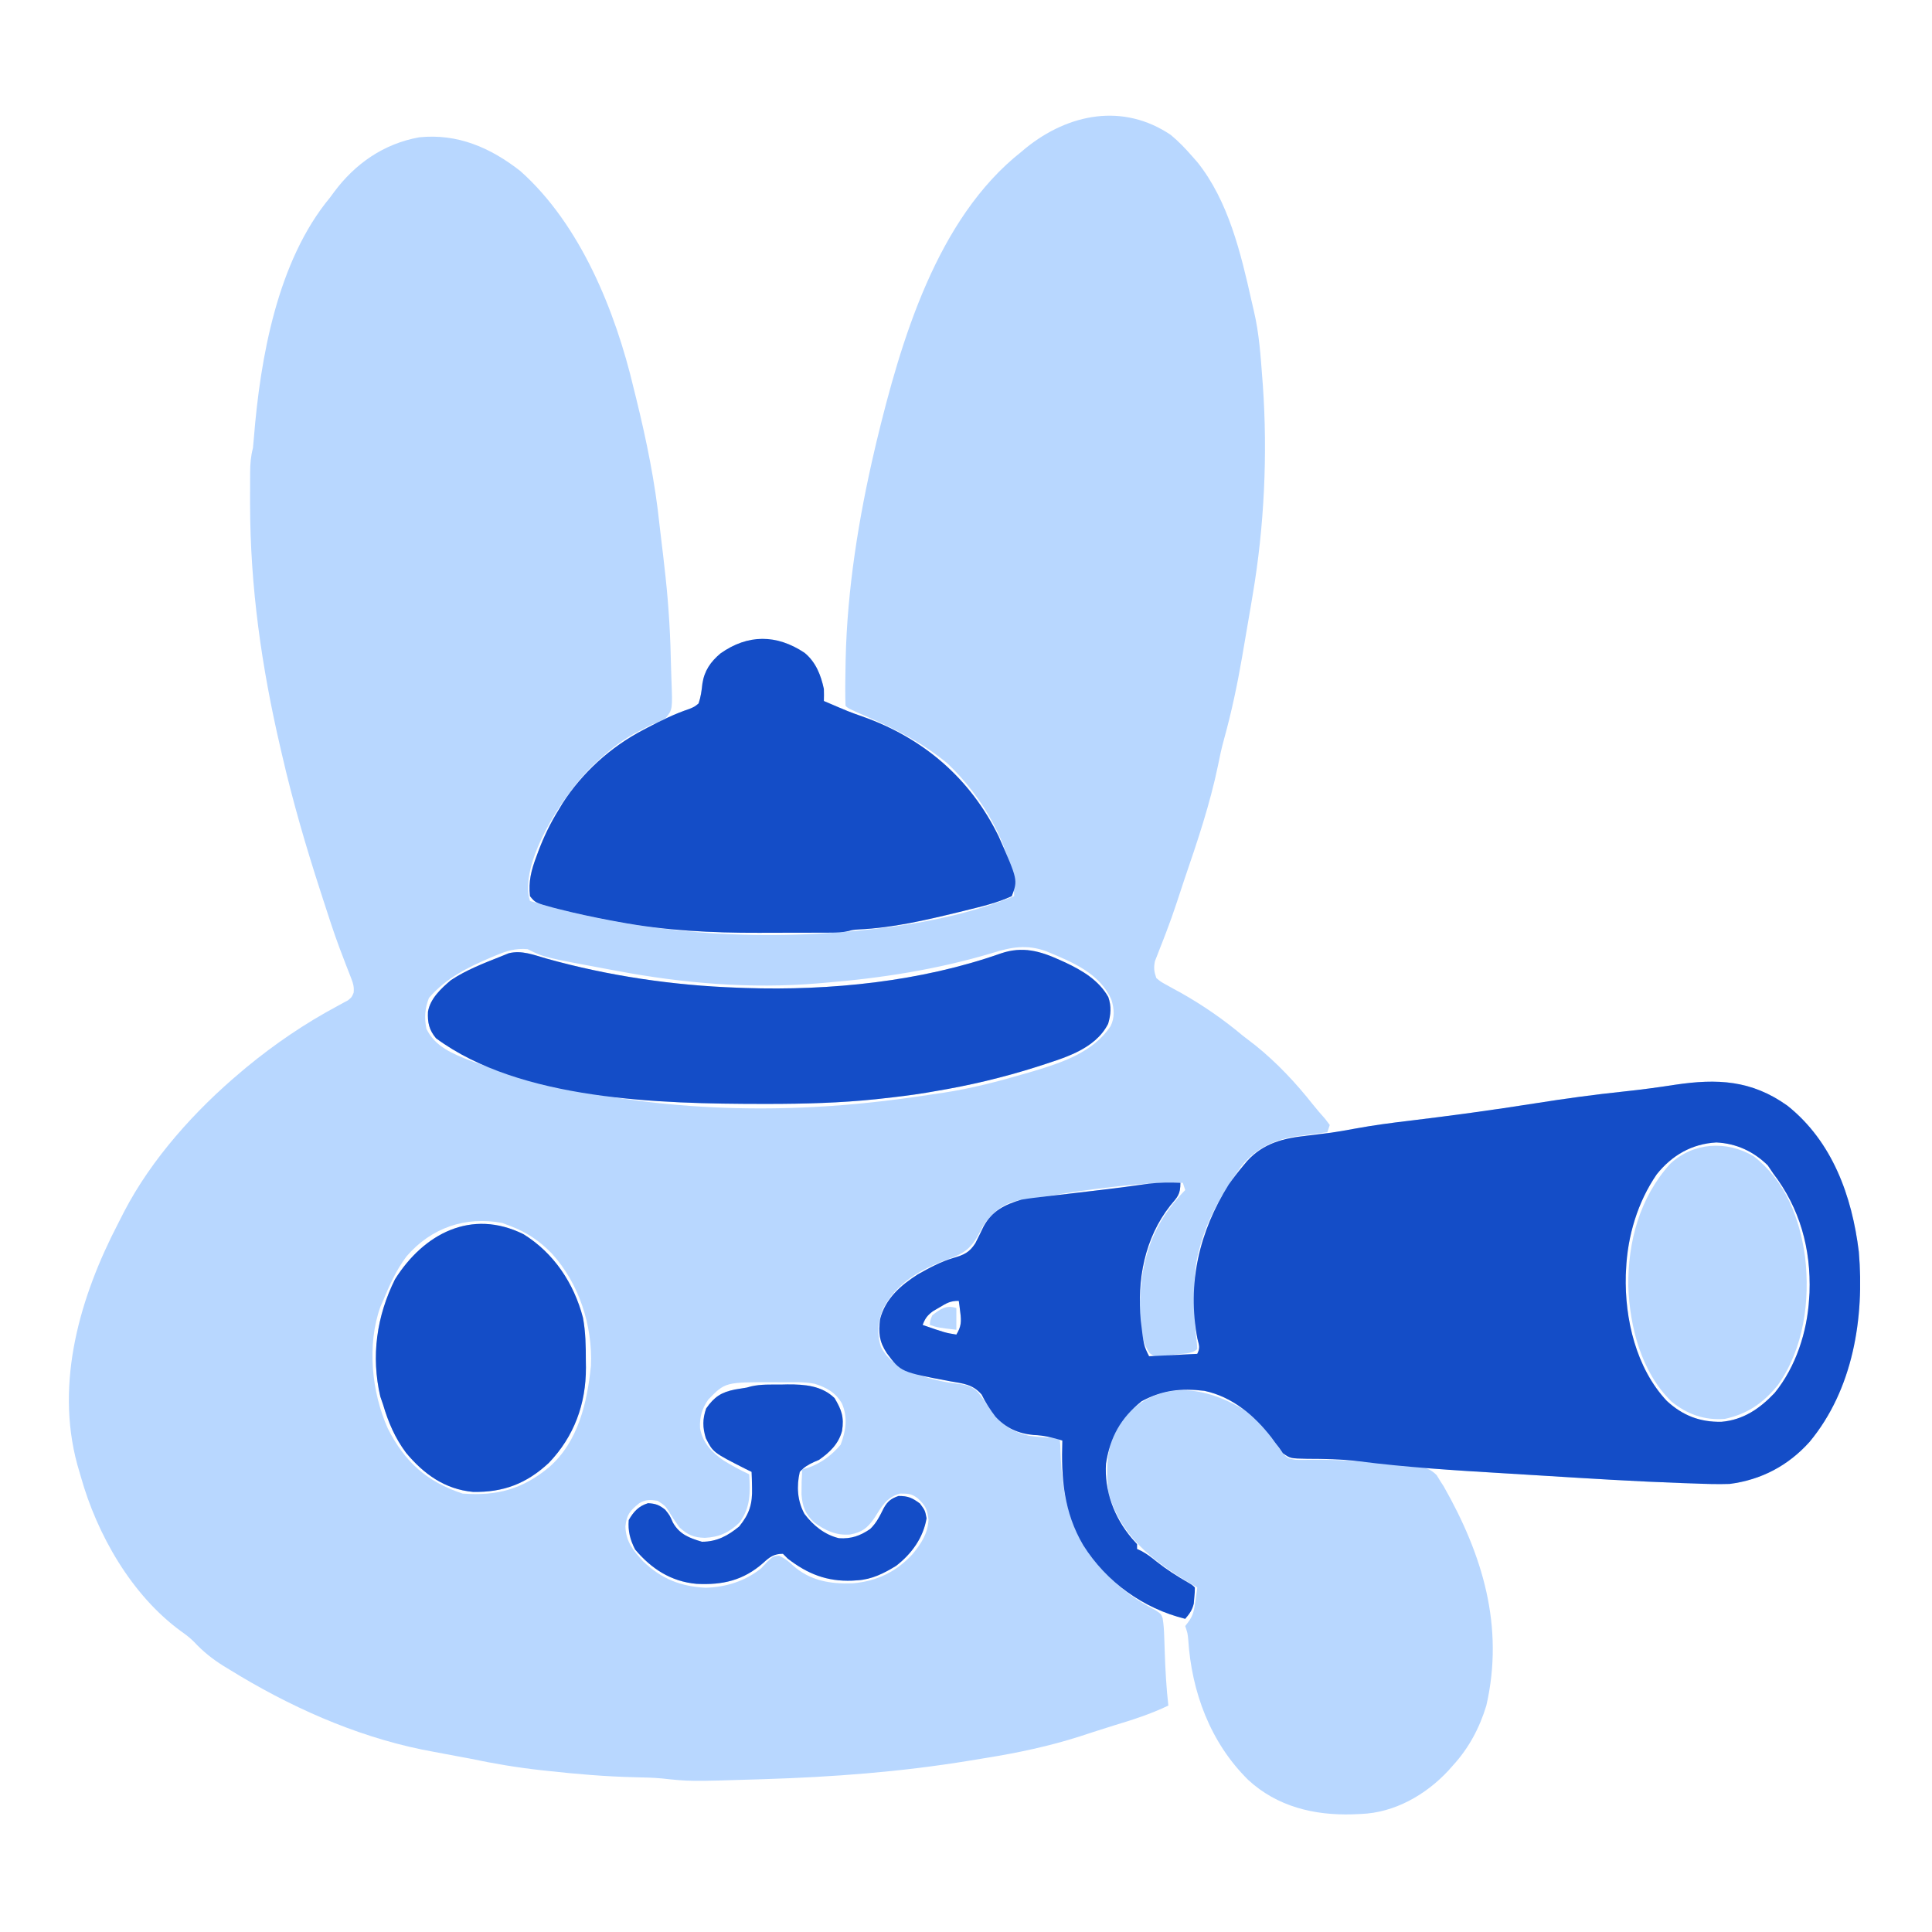
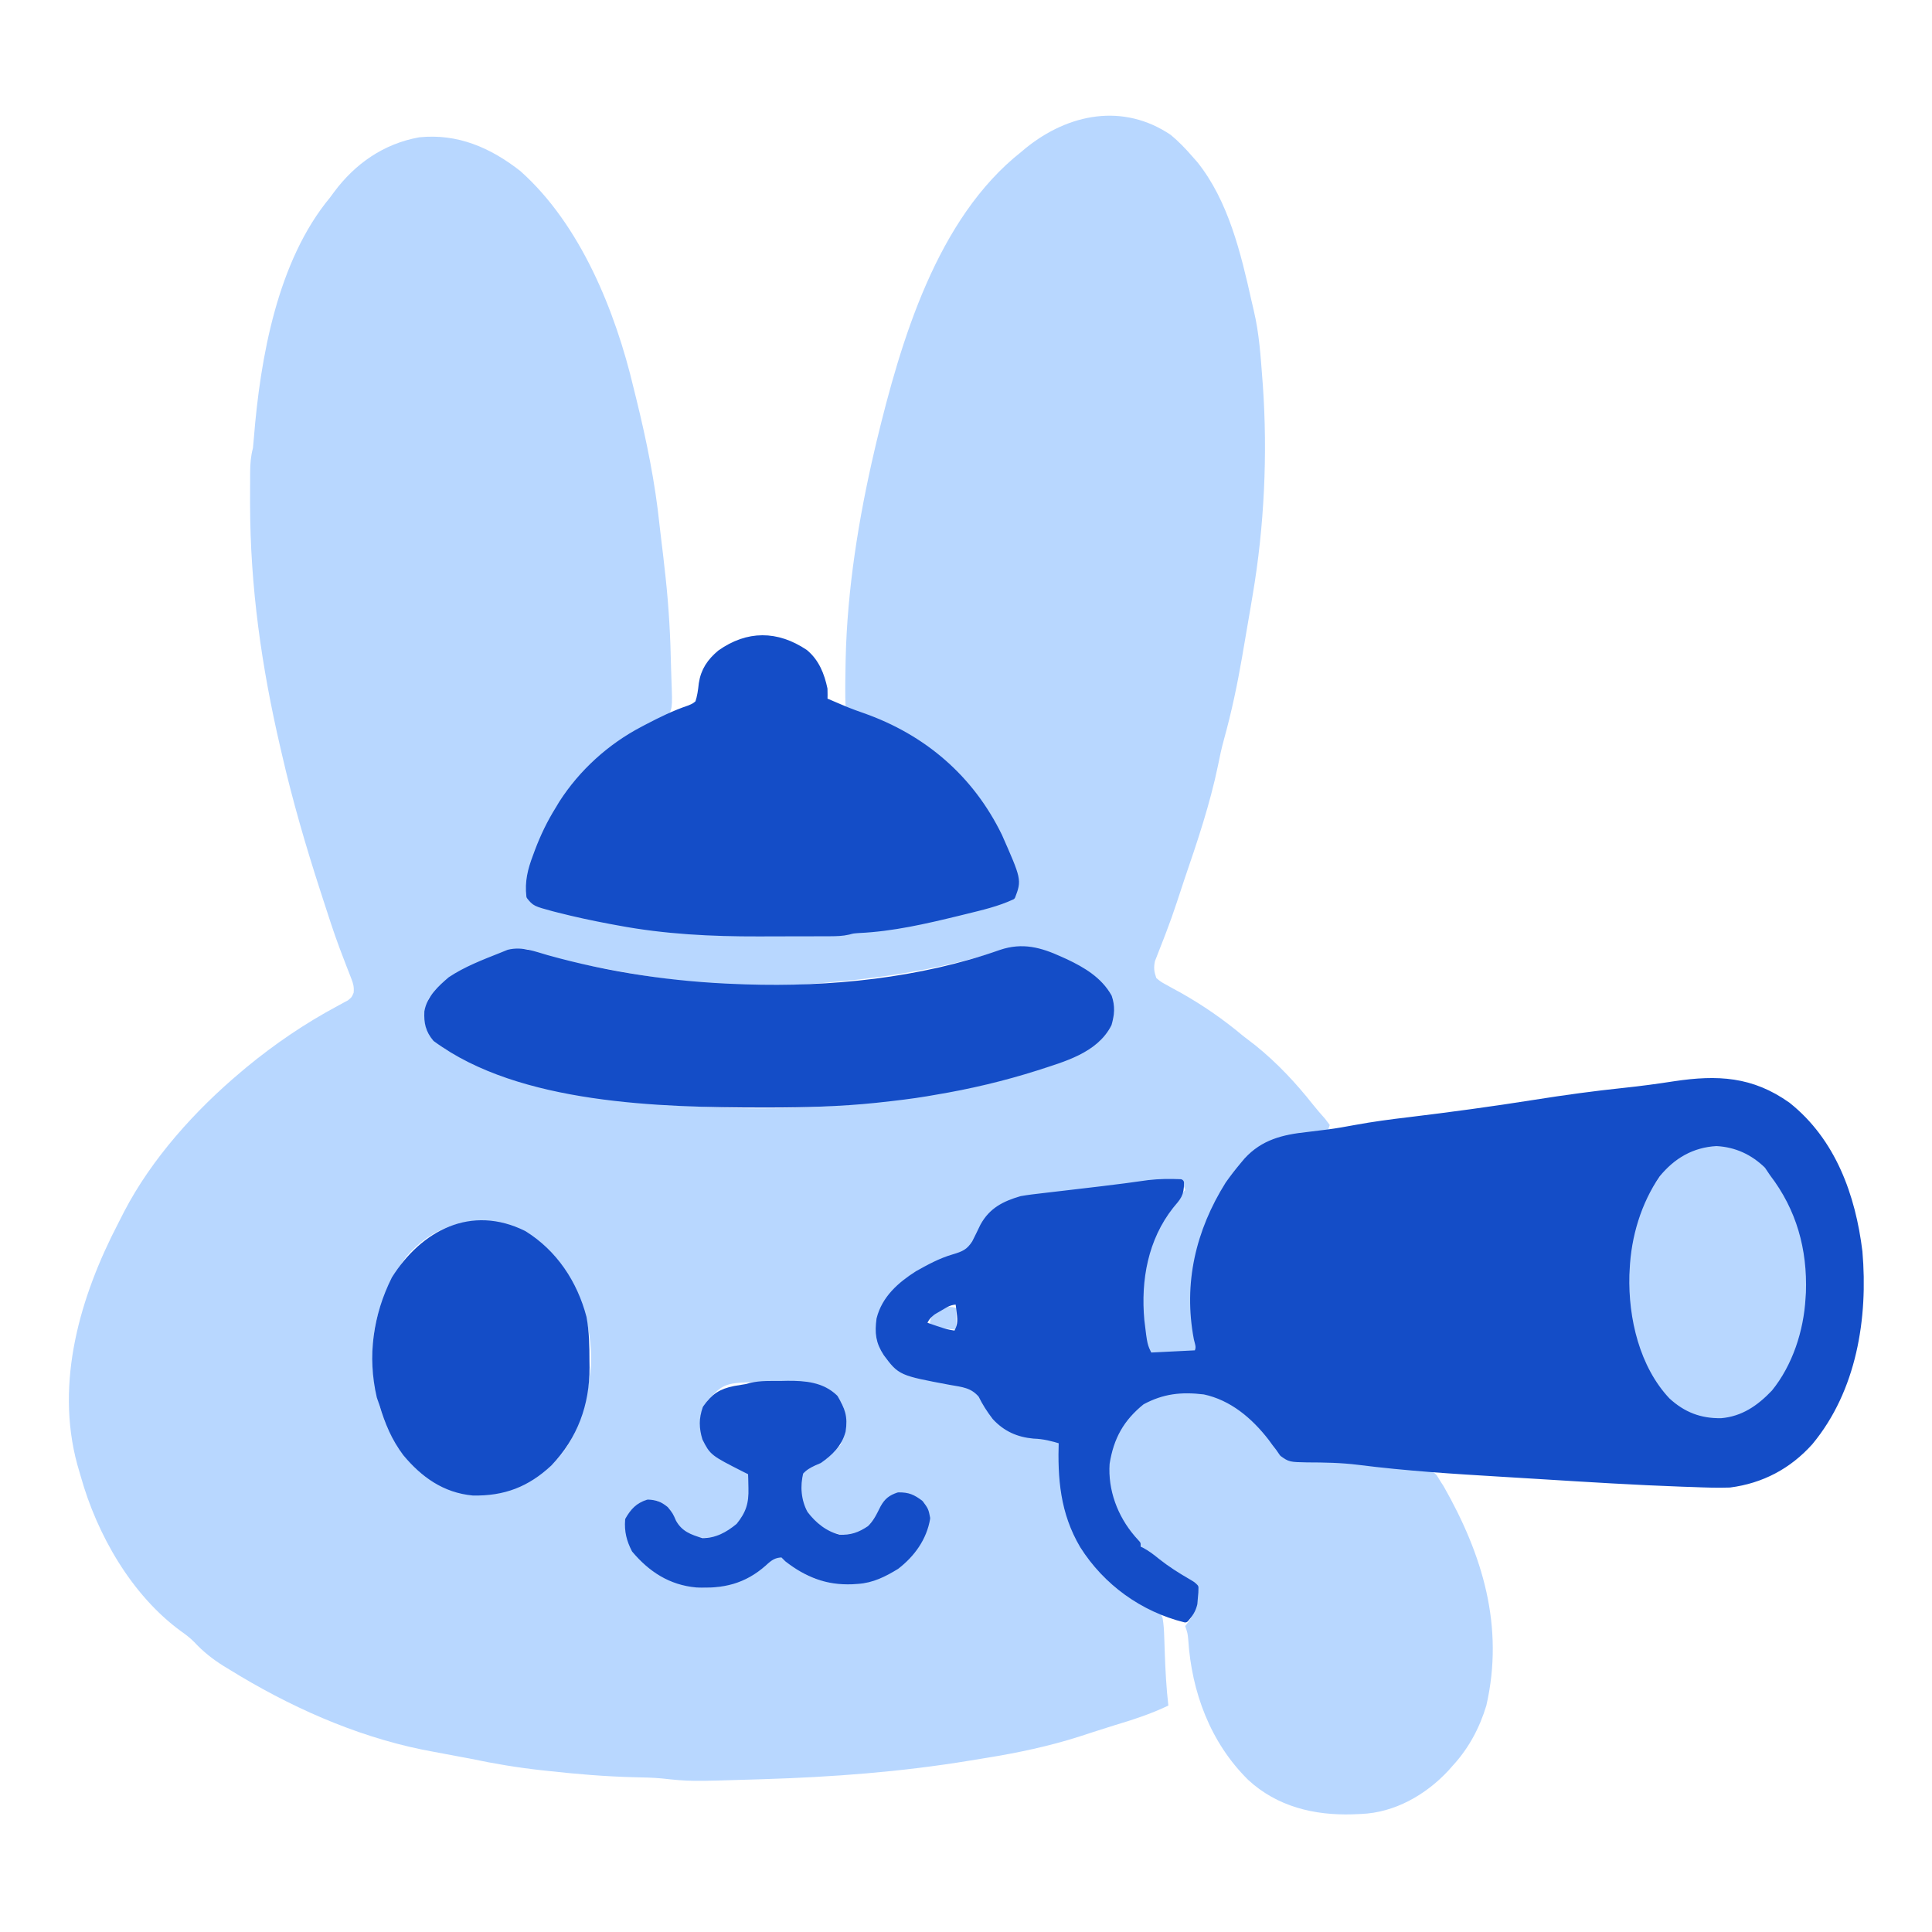
<svg xmlns="http://www.w3.org/2000/svg" viewBox="0 0 802 802">
  <path d="M0 0 C3.32 2.76 6.18 5.74 9 9 C9.67 9.75 10.33 10.51 11.02 11.29 C23.92 27.35 29.12 49.19 33.53 68.91 C33.85 70.34 34.18 71.76 34.52 73.19 C36.68 82.35 37.3 91.63 38 101 C38.07 101.94 38.14 102.88 38.22 103.85 C40.24 132.61 38.83 162.57 34 191 C33.72 192.67 33.44 194.35 33.16 196.02 C32.17 201.93 31.15 207.84 30.12 213.75 C29.96 214.71 29.8 215.67 29.63 216.65 C27.62 228.25 25.23 239.63 22.08 250.97 C21.1 254.52 20.32 258.08 19.62 261.69 C16.3 277.76 11 293.48 5.68 308.99 C4.62 312.13 3.59 315.29 2.56 318.44 C1.17 322.66 -0.3 326.83 -1.9 330.98 C-2.23 331.83 -2.55 332.69 -2.89 333.57 C-3.53 335.24 -4.19 336.91 -4.85 338.57 C-5 338.95 -5 338.95 -5.74 340.88 C-5.88 341.22 -5.88 341.22 -6.55 342.93 C-7.15 345.67 -6.93 347.35 -6 350 C-4.09 351.59 -4.09 351.59 -1.58 352.95 C-0.66 353.46 0.25 353.97 1.2 354.5 C2.19 355.04 3.17 355.57 4.19 356.12 C13.53 361.41 21.79 367.13 30 374 C31.71 375.31 33.42 376.63 35.12 377.94 C44.11 385.17 51.94 393.55 59.08 402.59 C60.7 404.63 62.38 406.56 64.12 408.5 C64.43 408.91 64.43 408.91 66 411 C65.67 411.99 65.34 412.98 65 414 C64.72 414.03 64.72 414.03 63.29 414.21 C60.69 414.54 58.1 414.9 55.5 415.25 C54.61 415.36 53.73 415.47 52.81 415.58 C43.36 416.9 35.43 420.47 29.36 428.05 C21.8 438.47 15.28 449.48 12 462 C11.82 462.65 11.65 463.29 11.46 463.95 C9.9 470.15 9.73 476.07 9.81 482.44 C9.81 483.41 9.81 484.38 9.81 485.38 C9.85 491.02 10.18 496.53 10.89 502.12 C10.9 502.43 10.9 502.43 11 504 C8.85 506.15 4.59 505.87 1.62 506.25 C0.84 506.37 0.06 506.48 -0.74 506.6 C-6.54 507.34 -6.54 507.34 -8.68 505.76 C-14.7 497.74 -12.88 481.96 -11.7 472.6 C-9.37 458.67 -3.85 448.12 6 438 C5.67 437.01 5.34 436.02 5 435 C-3.62 434.81 -12 435.34 -20.56 436.31 C-21.78 436.45 -23.01 436.58 -24.26 436.72 C-33.56 437.77 -42.78 439.1 -52 440.68 C-55.09 441.18 -58.2 441.54 -61.31 441.94 C-68.28 443.02 -72.29 445.67 -76.75 451.16 C-78 453 -78 453 -79.22 455.43 C-82.63 462.13 -85.68 464.31 -92.71 466.8 C-103.72 470.8 -114.09 476.68 -119.5 487.44 C-121.56 492.81 -122.12 497.62 -120.29 503.13 C-116.89 509.83 -110.76 512.41 -104 515 C-99.16 516.51 -94.31 517.74 -89.27 518.3 C-85.42 518.78 -82.9 519.14 -80.04 521.88 C-78.25 524.19 -76.61 526.56 -75 529 C-70.68 535.15 -66.35 538.15 -59 540 C-55.78 540.42 -52.61 540.68 -49.37 540.82 C-47 541 -47 541 -46 542 C-45.88 543.35 -45.82 544.7 -45.79 546.05 C-45.15 566.58 -41.19 583.26 -26 598 C-25.22 598.78 -24.43 599.56 -23.62 600.37 C-18.32 605.41 -12.87 609.04 -6.37 612.39 C-4 614 -4 614 -3.37 615.77 C-2.95 618.29 -2.8 620.73 -2.72 623.29 C-2.68 624.31 -2.64 625.34 -2.61 626.39 C-2.57 627.46 -2.54 628.53 -2.5 629.62 C-2.25 637.12 -1.86 644.55 -1 652 C-8.37 655.55 -15.94 657.95 -23.75 660.31 C-26.07 661.02 -28.38 661.76 -30.7 662.51 C-31.5 662.77 -32.3 663.03 -33.12 663.29 C-34.63 663.78 -36.14 664.27 -37.65 664.77 C-50.47 668.88 -63.49 671.62 -76.76 673.76 C-79.07 674.13 -81.37 674.51 -83.67 674.89 C-112.08 679.56 -140.37 681.68 -169.12 682.56 C-169.83 682.58 -170.54 682.61 -171.27 682.63 C-199.62 683.51 -199.62 683.51 -211.45 682.24 C-215.09 681.9 -218.73 681.84 -222.38 681.76 C-234.56 681.47 -246.59 680.46 -258.69 679.12 C-259.44 679.04 -260.19 678.96 -260.97 678.88 C-271.12 677.77 -281.01 676.12 -291 674 C-292.45 673.72 -293.91 673.45 -295.37 673.19 C-299.25 672.49 -303.13 671.75 -307 671 C-307.63 670.88 -307.63 670.88 -310.8 670.27 C-339.08 664.47 -366.3 652.17 -390.75 637.06 C-391.55 636.57 -392.36 636.08 -393.19 635.58 C-397.83 632.67 -401.69 629.61 -405.42 625.59 C-407.1 623.9 -408.86 622.56 -410.81 621.19 C-431.37 606.21 -445.72 581.02 -452.47 556.9 C-452.94 555.21 -453.44 553.54 -453.94 551.86 C-463.18 517.73 -452.73 482.16 -436.94 451.82 C-436.12 450.23 -435.31 448.63 -434.5 447.03 C-423.08 425.02 -404.9 404.85 -386 389 C-385.26 388.37 -384.53 387.75 -383.77 387.11 C-371.98 377.4 -359.44 368.85 -345.98 361.65 C-345.21 361.23 -344.45 360.81 -343.66 360.38 C-343.31 360.19 -343.31 360.19 -341.59 359.27 C-340 358 -340 358 -339.2 356.1 C-338.97 353.68 -339.34 352.34 -340.22 350.09 C-340.37 349.71 -340.37 349.71 -341.1 347.81 C-341.41 347.01 -341.73 346.2 -342.06 345.38 C-342.72 343.65 -343.38 341.92 -344.04 340.19 C-344.21 339.75 -344.21 339.75 -345.05 337.54 C-347.58 330.77 -349.77 323.88 -352 317 C-352.32 316.01 -352.64 315.02 -352.97 314 C-359.09 295.14 -364.56 276.33 -369 257 C-369.2 256.13 -369.4 255.27 -369.61 254.37 C-377.42 220.8 -382.14 187.74 -382.19 153.25 C-382.19 152.33 -382.19 151.4 -382.19 150.45 C-382.19 147.8 -382.18 145.16 -382.17 142.52 C-382.17 141.72 -382.17 140.92 -382.16 140.09 C-382.13 136.55 -381.91 133.41 -381 130 C-380.84 128.59 -380.71 127.17 -380.61 125.75 C-377.96 92.67 -370.85 52.27 -349 26 C-348.46 25.27 -347.91 24.53 -347.36 23.77 C-338.59 11.95 -326.73 3.66 -312 1 C-296.04 -0.65 -282.36 5.31 -270 15 C-245.03 37.21 -230.53 73.2 -223 105 C-222.62 106.56 -222.23 108.13 -221.84 109.69 C-217.6 126.97 -214.05 144.25 -212.22 161.97 C-212 163.98 -211.76 165.98 -211.51 167.99 C-210.96 172.32 -210.47 176.66 -210 181 C-209.95 181.42 -209.95 181.42 -209.72 183.52 C-208.35 196.08 -207.67 208.69 -207.43 221.31 C-207.39 222.89 -207.34 224.46 -207.28 226.04 C-206.81 238.51 -206.81 238.51 -209.59 242 C-211.69 243.34 -213.65 244.19 -216 245 C-217.09 245.58 -218.19 246.15 -219.32 246.75 C-220.39 247.3 -221.46 247.86 -222.56 248.44 C-228.35 251.62 -233.18 255.49 -238 260 C-238.31 260.28 -238.31 260.28 -239.85 261.72 C-244.08 265.81 -247.61 270.21 -251 275 C-251.63 275.88 -252.26 276.76 -252.91 277.66 C-259.36 287.39 -268.41 303.8 -266.57 315.84 C-266.38 316.55 -266.19 317.26 -266 318 C-217.75 332.33 -167.79 335.36 -118 329 C-117.16 328.89 -116.33 328.79 -115.46 328.68 C-98.61 326.39 -80.77 322.39 -65 316 C-65.5 295.66 -78.23 274.68 -92.6 261 C-102.43 252.83 -113.32 247.04 -125 242 C-133.94 238.06 -133.94 238.06 -135 237 C-135.1 234.55 -135.14 232.14 -135.12 229.69 C-135.12 229.3 -135.12 229.3 -135.11 227.37 C-135.09 224.91 -135.05 222.46 -135 220 C-134.99 219.26 -134.97 218.52 -134.96 217.75 C-134.33 188.78 -129.58 159.18 -123 131 C-122.73 129.83 -122.45 128.65 -122.17 127.44 C-112.1 85.74 -97.19 34.7 -62 7 C-61.41 6.5 -60.83 6.01 -60.22 5.5 C-42.38 -8.95 -19.7 -13.28 0 0 Z M-74.12 339.62 C-97.05 346.46 -120.2 350.07 -144 352 C-144.82 352.07 -145.65 352.14 -146.49 352.21 C-174.31 354.58 -202.62 352.17 -230 347 C-230.91 346.83 -231.82 346.66 -232.76 346.49 C-260.16 341.42 -260.16 341.42 -267 338 C-271.92 337.58 -275.72 338.74 -280.19 340.62 C-280.84 340.9 -281.5 341.17 -282.17 341.45 C-291.92 345.56 -300.95 350.13 -307.94 358.25 C-309.62 362.6 -309.91 366.41 -309 371 C-305.57 378.41 -298.01 381.47 -290.81 384.28 C-244.75 401.2 -192.28 406.39 -143.5 403.25 C-142.84 403.21 -142.18 403.17 -141.51 403.12 C-126.57 402.14 -111.79 400.28 -97 398 C-96.06 397.86 -95.11 397.72 -94.14 397.57 C-82.71 395.82 -71.65 392.93 -60.56 389.69 C-59.33 389.33 -58.1 388.98 -56.83 388.61 C-44.9 385 -32.21 380.78 -25 370 C-23.21 366.42 -23.44 362.75 -24.65 358.97 C-29.66 347.83 -40.98 343.35 -51.66 338.89 C-59.72 335.96 -66.15 337.11 -74.12 339.62 Z M-317.31 465.62 C-321.53 471.28 -324.33 477.5 -327 484 C-327.36 484.81 -327.72 485.63 -328.09 486.46 C-333.74 502.2 -331.75 521.96 -325 537 C-317.94 550.91 -308.86 559.05 -294 564 C-279.74 565.07 -269.11 562.23 -258 553 C-245.93 542.37 -242.26 526.27 -240.69 510.96 C-239.95 494.23 -245.66 476.7 -256.98 464.3 C-262.03 459.14 -267.27 455.56 -274 453 C-275.13 452.57 -276.27 452.13 -277.44 451.69 C-292.74 448.73 -307.12 453.69 -317.31 465.62 Z M-192 525 C-194.63 528.82 -195.63 532.24 -195.4 536.92 C-194.23 543 -190.54 546.9 -185.56 550.31 C-182.13 552.42 -178.65 554.31 -175 556 C-174.55 563.51 -174.37 569.77 -179 576 C-183.34 580.23 -187.42 582.07 -193.44 582.38 C-198.06 582.23 -200.51 581.18 -204 578 C-205.65 575.73 -207.16 573.43 -208.61 571.02 C-210 569 -210 569 -213 567 C-216.01 566.53 -218.05 566.41 -220.69 568.05 C-224.5 571.16 -225.87 572.73 -226.38 577.62 C-226.25 583.83 -223.11 587.73 -219.02 592.14 C-211.45 599.39 -203.53 602.55 -193.09 603.1 C-184.55 602.83 -176.68 600.37 -170 595 C-169.11 594.05 -168.23 593.1 -167.31 592.12 C-165 590 -165 590 -162.62 589.81 C-160.1 590.95 -158.86 591.96 -156.88 593.81 C-149.72 600.21 -141.36 601.6 -132 601.25 C-122.06 600.42 -113.85 596.47 -107.06 589 C-103.52 584.59 -100.91 580.7 -100.56 574.94 C-101.05 570.53 -101.82 569.01 -105 566 C-107.66 563.98 -109.03 564 -112.44 564 C-118.08 565.59 -120.04 569.51 -123.06 574.19 C-125.96 578.39 -128.13 580.04 -133.12 581 C-138.96 581.45 -143.34 579.38 -148 576 C-151.72 572.53 -152.88 569.43 -153.29 564.37 C-153.31 560.9 -153.22 557.47 -153 554 C-152.1 553.73 -151.19 553.46 -150.26 553.18 C-144.93 551.25 -140.75 548.04 -137.06 543.75 C-134.86 538.04 -134 532.36 -136.5 526.62 C-139.17 522.04 -142.84 519.98 -147.89 518.41 C-152.38 517.53 -157.01 517.82 -161.56 517.81 C-162.6 517.8 -163.63 517.79 -164.7 517.78 C-184.94 517.74 -184.94 517.74 -192 525 Z " fill="#B8D7FF" transform="translate(486,56)" />
  <path d="M0 0 C4.66 3.85 6.76 9.21 8 15 C8.04 16.67 8.06 18.33 8 20 C18.54 24.51 18.54 24.51 23.9 26.39 C49.22 35.28 68.83 52.12 80.56 76.2 C88.54 94.31 88.54 94.31 86 101 C79.89 103.84 73.34 105.33 66.81 106.94 C65.77 107.2 64.72 107.45 63.64 107.72 C50.1 111.01 36.46 114.18 22.5 114.82 C20 115 20 115 18.18 115.5 C15.62 116.09 13.29 116.13 10.66 116.15 C9.59 116.15 8.52 116.16 7.42 116.16 C6.26 116.17 5.11 116.17 3.91 116.17 C2.71 116.17 1.5 116.17 0.26 116.18 C-2.31 116.18 -4.88 116.19 -7.45 116.19 C-11.3 116.19 -15.15 116.21 -19 116.22 C-38.63 116.27 -57.87 115.32 -77.19 111.69 C-78.36 111.47 -79.53 111.26 -80.73 111.04 C-87.87 109.69 -94.96 108.18 -102 106.38 C-102.76 106.18 -103.53 105.99 -104.32 105.79 C-111.76 103.76 -111.76 103.76 -114 101 C-114.68 94.99 -113.48 90.28 -111.38 84.69 C-111.1 83.95 -110.83 83.2 -110.55 82.44 C-108.24 76.29 -105.48 70.58 -102 65 C-101.54 64.22 -101.07 63.44 -100.59 62.64 C-92.31 49.73 -80.53 39.07 -67 32 C-66.71 31.85 -66.71 31.85 -65.22 31.06 C-59.51 28.08 -53.87 25.29 -47.75 23.25 C-45.62 22.34 -45.62 22.34 -44 21 C-43.07 18.26 -42.74 15.69 -42.43 12.82 C-41.61 7.43 -39.04 3.72 -34.92 0.25 C-23.54 -7.8 -11.59 -7.74 0 0 Z " fill="#B8D7FF" transform="translate(334,271)" />
  <path d="M0 0 C0.78 0.35 1.56 0.71 2.37 1.07 C9.39 4.4 16.21 8.42 20.14 15.41 C21.46 19.23 21.2 22.7 20.06 26.5 C14.52 37.36 1.24 40.81 -9.63 44.38 C-23.56 48.8 -37.53 52.11 -51.94 54.5 C-53.1 54.7 -54.27 54.9 -55.46 55.11 C-61.68 56.14 -67.93 56.88 -74.19 57.56 C-74.9 57.64 -75.61 57.72 -76.35 57.8 C-91.16 59.34 -106 59.74 -120.88 59.75 C-121.78 59.75 -122.69 59.75 -123.62 59.75 C-165.71 59.7 -223.98 58.33 -258.94 32.5 C-261.82 29.04 -262.49 26 -262.28 21.48 C-261.33 15.98 -256.85 11.86 -252.75 8.37 C-246.36 4.12 -239.05 1.32 -231.94 -1.5 C-230.89 -1.93 -229.84 -2.35 -228.76 -2.79 C-223.33 -4.15 -218.3 -2.07 -213.06 -0.58 C-187.42 6.6 -160.53 10.56 -133.94 11.5 C-132.79 11.54 -131.65 11.59 -130.47 11.63 C-95.28 12.79 -57.69 9.01 -24.36 -2.76 C-15.51 -5.74 -8.3 -3.78 0 0 Z " fill="#B8D7FF" transform="translate(439.9375,398.5)" />
  <path d="M0 0 C18.65 14.87 26.79 37.51 29.62 60.62 C31.98 88.08 27.24 117.77 9.18 139.54 C0.34 149.39 -10.83 155.3 -24 157 C-29.02 157.17 -34.01 157 -39.03 156.8 C-40.55 156.75 -42.07 156.7 -43.59 156.65 C-63.1 155.96 -82.6 154.74 -102.08 153.53 C-107.5 153.19 -112.93 152.86 -118.35 152.54 C-138.32 151.35 -158.21 150.11 -178.07 147.58 C-185.17 146.7 -192.23 146.57 -199.39 146.56 C-206.41 146.42 -206.41 146.42 -209.46 144.23 C-209.97 143.49 -210.48 142.76 -211 142 C-211.53 141.31 -212.06 140.63 -212.61 139.92 C-213.13 139.21 -213.65 138.49 -214.19 137.75 C-221.29 128.59 -230.41 120.83 -242.03 118.36 C-251.72 117.2 -259.5 118.03 -268.12 122.69 C-276.77 129.64 -281.15 137.51 -282.88 148.5 C-283.66 159.83 -279.47 171.02 -272.12 179.62 C-271.42 180.41 -270.72 181.19 -270 182 C-270 182.66 -270 183.32 -270 184 C-269.43 184.26 -268.85 184.53 -268.26 184.8 C-265.87 186.07 -263.97 187.54 -261.88 189.25 C-257.77 192.51 -253.5 195.22 -248.97 197.84 C-247 199 -247 199 -246 200 C-246.02 201.93 -246.02 201.93 -246.25 204.31 C-246.32 205.09 -246.38 205.87 -246.45 206.68 C-247.09 209.38 -248.21 210.9 -250 213 C-267.45 208.68 -282.67 197.74 -292.3 182.48 C-300.42 168.74 -301.52 154.64 -301 139 C-305.03 137.76 -308.67 136.82 -312.88 136.69 C-319.25 136.11 -324.37 133.84 -328.75 129.1 C-331.01 126.15 -332.88 123.25 -334.5 119.91 C-338.2 115.6 -342.19 115.33 -347.62 114.38 C-368.05 110.54 -368.05 110.54 -373.88 102.71 C-377.03 97.91 -377.4 94.27 -376.66 88.62 C-374.54 80.16 -368.11 74.53 -361 70 C-356.26 67.34 -351.49 64.73 -346.26 63.2 C-341.88 61.9 -339.65 61.01 -337.11 57.07 C-335.95 54.78 -334.82 52.47 -333.71 50.14 C-330.17 43.64 -324.9 41.03 -318 39 C-315 38.47 -311.99 38.12 -308.97 37.78 C-308.54 37.73 -308.54 37.73 -306.35 37.47 C-303.59 37.14 -300.82 36.82 -298.06 36.5 C-295.34 36.18 -292.62 35.86 -289.9 35.54 C-288.12 35.33 -286.34 35.12 -284.57 34.91 C-278.07 34.14 -271.59 33.29 -265.12 32.36 C-260.74 31.85 -256.41 31.81 -252 32 C-252 36.9 -253.12 37.75 -256.19 41.44 C-266.91 55.04 -270.01 72.22 -268.46 89.15 C-267.22 99.56 -267.22 99.56 -265 104 C-261.7 103.84 -261.7 103.84 -245 103 C-243.7 100.39 -244.25 99.5 -244.94 96.69 C-249.28 73.85 -244.18 52.24 -231.95 32.73 C-230.06 30.05 -228.1 27.51 -226 25 C-225.43 24.31 -224.85 23.63 -224.26 22.92 C-217.47 15.49 -209.21 13.49 -199.5 12.44 C-197.55 12.2 -195.6 11.96 -193.65 11.72 C-192.69 11.6 -191.73 11.48 -190.75 11.36 C-186.85 10.85 -182.99 10.16 -179.12 9.44 C-171.88 8.11 -164.61 7.14 -157.29 6.28 C-139.78 4.16 -122.28 1.8 -104.86 -0.97 C-92.52 -2.93 -80.21 -4.62 -67.78 -5.92 C-60.74 -6.66 -53.75 -7.6 -46.75 -8.69 C-29.13 -11.32 -14.92 -10.66 0 0 Z M-54.26 28.47 C-62.18 39.96 -66.39 54.06 -67 68 C-67.04 68.75 -67.08 69.5 -67.12 70.27 C-67.62 88.46 -62.82 109.02 -50.06 122.56 C-43.47 128.63 -36.32 131.37 -27.43 131.21 C-18.31 130.43 -11.5 125.74 -5.31 119.22 C3.5 108.37 8.21 93.85 9 80 C9.05 79.23 9.11 78.46 9.16 77.66 C9.81 59.31 5.16 42.59 -6 28 C-6.72 26.93 -7.44 25.86 -8.19 24.75 C-14.12 18.95 -21.18 15.67 -29.5 15.25 C-39.7 15.8 -47.92 20.57 -54.26 28.47 Z M-352.06 83.75 C-352.94 84.26 -353.82 84.77 -354.72 85.3 C-357.08 87.06 -357.96 88.28 -359 91 C-349.59 94.26 -349.59 94.26 -345 95 C-342.97 91.69 -342.87 89.57 -343.38 85.75 C-343.49 84.86 -343.6 83.97 -343.71 83.05 C-343.81 82.37 -343.9 81.7 -344 81 C-347.58 81 -349.01 81.93 -352.06 83.75 Z " fill="#B8D7FF" transform="translate(742,459)" />
  <path d="M0 0 C13.19 10.25 19.07 25.65 21.31 41.75 C23.43 59.94 20.8 79.74 10 95 C3.9 102.46 -2.57 106.95 -12 109 C-20.44 109.66 -27.56 107.13 -34.09 101.85 C-46.63 89.71 -51.48 70.91 -52.07 53.92 C-52.26 35.38 -47.33 17.16 -34.75 3.19 C-25.15 -5.87 -11.16 -6.67 0 0 Z " fill="#B8D7FF" transform="translate(728,480)" />
  <path d="M0 0 C12.61 7.83 20.91 20.35 24.67 34.66 C25.78 40.62 25.86 46.49 25.86 52.54 C25.87 53.48 25.88 54.42 25.9 55.39 C25.93 70.47 21.03 83.94 10.5 94.93 C1.27 103.51 -8.31 107.21 -20.98 106.97 C-32.66 105.88 -41.39 99.59 -48.73 90.79 C-53.37 84.6 -56.15 78.04 -58.33 70.66 C-58.7 69.59 -59.07 68.52 -59.45 67.41 C-63.37 50.63 -60.97 33.95 -53.33 18.66 C-41.39 -0.27 -21.6 -10.71 0 0 Z " fill="#B8D7FF" transform="translate(217.3281,512.3398)" />
  <path d="M0 0 C0 2.97 0 5.94 0 9 C-7.62 8.12 -7.62 8.12 -11 7 C-10.94 5.25 -10.94 5.25 -10 3 C-6.7 0.41 -4.2 -1.4 0 0 Z " fill="#B8D7FF" transform="translate(397,543)" />
  <path d="M0 0 C0.91 -0.02 1.82 -0.04 2.75 -0.06 C9.88 -0.1 16.95 0.46 22.25 5.62 C25.13 10.46 26.28 13.5 25.35 19.26 C23.88 24.69 20.27 28.11 15.81 31.25 C15.47 31.4 15.47 31.4 13.71 32.15 C11.25 33.3 9.64 34.22 7.81 36.25 C6.42 42.2 6.79 48.28 9.75 53.69 C13.39 58.51 18.16 62.39 24.11 63.79 C29.14 64.11 32.92 62.79 37.04 59.95 C39.67 57.43 41.06 54.51 42.67 51.28 C44.26 48.45 45.74 47.3 48.81 46.25 C52.78 46.25 54.48 47.01 57.69 49.38 C59.81 52.25 59.81 52.25 60.44 55.5 C59.09 63.6 54.25 70.26 47.81 75.25 C42.77 78.34 37.78 80.88 31.81 81.25 C31.08 81.3 30.34 81.35 29.58 81.4 C19.09 81.81 11.06 78.63 2.81 72.25 C2.15 71.59 1.49 70.93 0.81 70.25 C-2.89 70.25 -4.72 71.59 -7.31 74 C-15.6 81.33 -24.23 83.27 -35.02 82.73 C-45.72 81.77 -53.8 76.45 -60.56 68.44 C-62.63 64.38 -63.55 60.81 -63.19 56.25 C-61.2 52.78 -59.07 50.43 -55.19 49.25 C-52.03 49.41 -50.54 49.97 -48.06 51.94 C-46.19 54.25 -46.19 54.25 -44.88 57.25 C-42.08 62.22 -38.03 63.7 -32.81 65.25 C-26.61 65.25 -22.03 62.77 -17.31 58.88 C-13.08 53.64 -11.81 49.6 -12 42.88 C-12.03 41.63 -12.05 40.38 -12.08 39.1 C-12.1 38.63 -12.1 38.63 -12.19 36.25 C-13.06 35.83 -13.93 35.4 -14.82 34.96 C-28.19 28.16 -28.19 28.16 -31.19 22.25 C-32.55 17.75 -32.58 14.4 -31.06 9.94 C-27.7 5.12 -24.84 3.21 -19.12 2.06 C-17.48 1.79 -15.83 1.52 -14.19 1.25 C-13.57 1.08 -12.96 0.91 -12.33 0.74 C-8.28 -0.18 -4.13 0.02 0 0 Z " fill="#B8D7FF" transform="translate(324.1875,574.75)" />
  <path d="M0 0 C6.7 4.78 11.34 10.84 15.96 17.56 C18.24 20.29 18.62 20.5 22 21 C24.5 21.03 26.98 21.01 29.48 20.96 C38.62 20.87 47.63 21.52 56.73 22.43 C59.35 22.69 61.98 22.92 64.62 23.14 C66.3 23.3 67.99 23.47 69.68 23.64 C70.45 23.7 71.23 23.76 72.04 23.82 C75.77 24.23 77.67 24.67 80.37 27.34 C80.64 27.78 80.64 27.78 82 30 C82.42 30.65 82.84 31.31 83.28 31.98 C99.51 60.51 108.49 90.24 101 123 C98.17 132.35 93.65 140.81 87 148 C86.4 148.68 85.79 149.37 85.17 150.07 C75.8 160.11 62.93 167.46 49 168 C47.8 168.05 46.6 168.1 45.37 168.16 C29.45 168.62 14.17 164.95 2.16 153.88 C-13.58 138.37 -21.37 117.3 -22.75 95.57 C-23 93 -23 93 -24 90 C-23.78 89.7 -23.78 89.7 -22.64 88.2 C-20.56 85.41 -20.3 83.18 -19.81 79.75 C-19.65 78.67 -19.5 77.59 -19.33 76.48 C-19.22 75.66 -19.11 74.84 -19 74 C-20.03 73.39 -21.05 72.79 -22.11 72.16 C-37.68 62.83 -51.12 52.45 -56 34 C-56.97 23.34 -56.59 13.45 -50.2 4.47 C-36.33 -12.11 -17.17 -10.3 0 0 Z " fill="#B8D7FF" transform="translate(516,585)" />
-   <path d="M0 0 C4.66 3.85 6.76 9.21 8 15 C8.04 16.67 8.06 18.33 8 20 C18.54 24.51 18.54 24.51 23.9 26.39 C49.22 35.28 68.83 52.12 80.56 76.2 C88.54 94.31 88.54 94.31 86 101 C79.89 103.84 73.34 105.33 66.81 106.94 C65.77 107.2 64.72 107.45 63.64 107.72 C50.1 111.01 36.46 114.18 22.5 114.82 C20 115 20 115 18.18 115.5 C15.62 116.09 13.29 116.13 10.66 116.15 C9.59 116.15 8.52 116.16 7.42 116.16 C6.26 116.17 5.11 116.17 3.91 116.17 C2.71 116.17 1.5 116.17 0.26 116.18 C-2.31 116.18 -4.88 116.19 -7.45 116.19 C-11.3 116.19 -15.15 116.21 -19 116.22 C-38.63 116.27 -57.87 115.32 -77.19 111.69 C-78.36 111.47 -79.53 111.26 -80.73 111.04 C-87.87 109.69 -94.96 108.18 -102 106.38 C-102.76 106.18 -103.53 105.99 -104.32 105.79 C-111.76 103.76 -111.76 103.76 -114 101 C-114.68 94.99 -113.48 90.28 -111.38 84.69 C-111.1 83.95 -110.83 83.2 -110.55 82.44 C-108.24 76.29 -105.48 70.58 -102 65 C-101.54 64.22 -101.07 63.44 -100.59 62.64 C-92.31 49.73 -80.53 39.07 -67 32 C-66.71 31.85 -66.71 31.85 -65.22 31.06 C-59.51 28.08 -53.87 25.29 -47.75 23.25 C-45.62 22.34 -45.62 22.34 -44 21 C-43.07 18.26 -42.74 15.69 -42.43 12.82 C-41.61 7.43 -39.04 3.72 -34.92 0.25 C-23.54 -7.8 -11.59 -7.74 0 0 Z " fill="#144DC7" transform="translate(334,271)" />
-   <path d="M0 0 C0.78 0.35 1.56 0.71 2.37 1.07 C9.39 4.4 16.21 8.42 20.14 15.41 C21.46 19.23 21.2 22.7 20.06 26.5 C14.52 37.36 1.24 40.81 -9.63 44.38 C-23.56 48.8 -37.53 52.11 -51.94 54.5 C-53.1 54.7 -54.27 54.9 -55.46 55.11 C-61.68 56.14 -67.93 56.88 -74.19 57.56 C-74.9 57.64 -75.61 57.72 -76.35 57.8 C-91.16 59.34 -106 59.74 -120.88 59.75 C-121.78 59.75 -122.69 59.75 -123.62 59.75 C-165.71 59.7 -223.98 58.33 -258.94 32.5 C-261.82 29.04 -262.49 26 -262.28 21.48 C-261.33 15.98 -256.85 11.86 -252.75 8.37 C-246.36 4.12 -239.05 1.32 -231.94 -1.5 C-230.89 -1.93 -229.84 -2.35 -228.76 -2.79 C-223.33 -4.15 -218.3 -2.07 -213.06 -0.58 C-187.42 6.6 -160.53 10.56 -133.94 11.5 C-132.79 11.54 -131.65 11.59 -130.47 11.63 C-95.28 12.79 -57.69 9.01 -24.36 -2.76 C-15.51 -5.74 -8.3 -3.78 0 0 Z " fill="#144DC7" transform="translate(439.9375,398.5)" />
-   <path d="M0 0 C18.65 14.87 26.79 37.51 29.62 60.62 C31.98 88.08 27.24 117.77 9.18 139.54 C0.34 149.39 -10.83 155.3 -24 157 C-29.02 157.17 -34.01 157 -39.03 156.8 C-40.55 156.75 -42.07 156.7 -43.59 156.65 C-63.1 155.96 -82.6 154.74 -102.08 153.53 C-107.5 153.19 -112.93 152.86 -118.35 152.54 C-138.32 151.35 -158.21 150.11 -178.07 147.58 C-185.17 146.7 -192.23 146.57 -199.39 146.56 C-206.41 146.42 -206.41 146.42 -209.46 144.23 C-209.97 143.49 -210.48 142.76 -211 142 C-211.53 141.31 -212.06 140.63 -212.61 139.92 C-213.13 139.21 -213.65 138.49 -214.19 137.75 C-221.29 128.59 -230.41 120.83 -242.03 118.36 C-251.72 117.2 -259.5 118.03 -268.12 122.69 C-276.77 129.64 -281.15 137.51 -282.88 148.5 C-283.66 159.83 -279.47 171.02 -272.12 179.62 C-271.42 180.41 -270.72 181.19 -270 182 C-270 182.66 -270 183.32 -270 184 C-269.43 184.26 -268.85 184.53 -268.26 184.8 C-265.87 186.07 -263.97 187.54 -261.88 189.25 C-257.77 192.51 -253.5 195.22 -248.97 197.84 C-247 199 -247 199 -246 200 C-246.02 201.93 -246.02 201.93 -246.25 204.31 C-246.32 205.09 -246.38 205.87 -246.45 206.68 C-247.09 209.38 -248.21 210.9 -250 213 C-267.45 208.68 -282.67 197.74 -292.3 182.48 C-300.42 168.74 -301.52 154.64 -301 139 C-305.03 137.76 -308.67 136.82 -312.88 136.69 C-319.25 136.11 -324.37 133.84 -328.75 129.1 C-331.01 126.15 -332.88 123.25 -334.5 119.91 C-338.2 115.6 -342.19 115.33 -347.62 114.38 C-368.05 110.54 -368.05 110.54 -373.88 102.71 C-377.03 97.91 -377.4 94.27 -376.66 88.62 C-374.54 80.16 -368.11 74.53 -361 70 C-356.26 67.34 -351.49 64.73 -346.26 63.2 C-341.88 61.9 -339.65 61.01 -337.11 57.07 C-335.95 54.78 -334.82 52.47 -333.71 50.14 C-330.17 43.64 -324.9 41.03 -318 39 C-315 38.47 -311.99 38.12 -308.97 37.78 C-308.54 37.73 -308.54 37.73 -306.35 37.47 C-303.59 37.14 -300.82 36.82 -298.06 36.5 C-295.34 36.18 -292.62 35.86 -289.9 35.54 C-288.12 35.33 -286.34 35.12 -284.57 34.91 C-278.07 34.14 -271.59 33.29 -265.12 32.36 C-260.74 31.85 -256.41 31.81 -252 32 C-252 36.9 -253.12 37.75 -256.19 41.44 C-266.91 55.04 -270.01 72.22 -268.46 89.15 C-267.22 99.56 -267.22 99.56 -265 104 C-261.7 103.84 -261.7 103.84 -245 103 C-243.7 100.39 -244.25 99.5 -244.94 96.69 C-249.28 73.85 -244.18 52.24 -231.95 32.73 C-230.06 30.05 -228.1 27.51 -226 25 C-225.43 24.31 -224.85 23.63 -224.26 22.92 C-217.47 15.49 -209.21 13.49 -199.5 12.44 C-197.55 12.2 -195.6 11.96 -193.65 11.72 C-192.69 11.6 -191.73 11.48 -190.75 11.36 C-186.85 10.85 -182.99 10.16 -179.12 9.44 C-171.88 8.11 -164.61 7.14 -157.29 6.28 C-139.78 4.16 -122.28 1.8 -104.86 -0.97 C-92.52 -2.93 -80.21 -4.62 -67.78 -5.92 C-60.74 -6.66 -53.75 -7.6 -46.75 -8.69 C-29.13 -11.32 -14.92 -10.66 0 0 Z M-54.26 28.47 C-62.18 39.96 -66.39 54.06 -67 68 C-67.04 68.75 -67.08 69.5 -67.12 70.27 C-67.62 88.46 -62.82 109.02 -50.06 122.56 C-43.47 128.63 -36.32 131.37 -27.43 131.21 C-18.31 130.43 -11.5 125.74 -5.31 119.22 C3.5 108.37 8.21 93.85 9 80 C9.05 79.23 9.11 78.46 9.16 77.66 C9.81 59.31 5.16 42.59 -6 28 C-6.72 26.93 -7.44 25.86 -8.19 24.75 C-14.12 18.95 -21.18 15.67 -29.5 15.25 C-39.7 15.8 -47.92 20.57 -54.26 28.47 Z M-352.06 83.75 C-352.94 84.26 -353.82 84.77 -354.72 85.3 C-357.08 87.06 -357.96 88.28 -359 91 C-349.59 94.26 -349.59 94.26 -345 95 C-342.97 91.69 -342.87 89.57 -343.38 85.75 C-343.49 84.86 -343.6 83.97 -343.71 83.05 C-343.81 82.37 -343.9 81.7 -344 81 C-347.58 81 -349.01 81.93 -352.06 83.75 Z " fill="#144DC7" transform="translate(742,459)" />
-   <path d="M0 0 C12.61 7.83 20.91 20.35 24.67 34.66 C25.78 40.62 25.86 46.49 25.86 52.54 C25.87 53.48 25.88 54.42 25.9 55.39 C25.93 70.47 21.03 83.94 10.5 94.93 C1.27 103.51 -8.31 107.21 -20.98 106.97 C-32.66 105.88 -41.39 99.59 -48.73 90.79 C-53.37 84.6 -56.15 78.04 -58.33 70.66 C-58.7 69.59 -59.07 68.52 -59.45 67.41 C-63.37 50.63 -60.97 33.95 -53.33 18.66 C-41.39 -0.27 -21.6 -10.71 0 0 Z " fill="#144DC7" transform="translate(217.3281,512.3398)" />
-   <path d="M0 0 C0.91 -0.02 1.82 -0.04 2.75 -0.06 C9.88 -0.1 16.95 0.46 22.25 5.62 C25.13 10.46 26.28 13.5 25.35 19.26 C23.88 24.69 20.27 28.11 15.81 31.25 C15.47 31.4 15.47 31.4 13.71 32.15 C11.25 33.3 9.64 34.22 7.81 36.25 C6.42 42.2 6.79 48.28 9.75 53.69 C13.39 58.51 18.16 62.39 24.11 63.79 C29.14 64.11 32.92 62.79 37.04 59.95 C39.67 57.43 41.06 54.51 42.67 51.28 C44.26 48.45 45.74 47.3 48.81 46.25 C52.78 46.25 54.48 47.01 57.69 49.38 C59.81 52.25 59.81 52.25 60.44 55.5 C59.09 63.6 54.25 70.26 47.81 75.25 C42.77 78.34 37.78 80.88 31.81 81.25 C31.08 81.3 30.34 81.35 29.58 81.4 C19.09 81.81 11.06 78.63 2.81 72.25 C2.15 71.59 1.49 70.93 0.81 70.25 C-2.89 70.25 -4.72 71.59 -7.31 74 C-15.6 81.33 -24.23 83.27 -35.02 82.73 C-45.72 81.77 -53.8 76.45 -60.56 68.44 C-62.63 64.38 -63.55 60.81 -63.19 56.25 C-61.2 52.78 -59.07 50.43 -55.19 49.25 C-52.03 49.41 -50.54 49.97 -48.06 51.94 C-46.19 54.25 -46.19 54.25 -44.88 57.25 C-42.08 62.22 -38.03 63.7 -32.81 65.25 C-26.61 65.25 -22.03 62.77 -17.31 58.88 C-13.08 53.64 -11.81 49.6 -12 42.88 C-12.03 41.63 -12.05 40.38 -12.08 39.1 C-12.1 38.63 -12.1 38.63 -12.19 36.25 C-13.06 35.83 -13.93 35.4 -14.82 34.96 C-28.19 28.16 -28.19 28.16 -31.19 22.25 C-32.55 17.75 -32.58 14.4 -31.06 9.94 C-27.7 5.12 -24.84 3.21 -19.12 2.06 C-17.48 1.79 -15.83 1.52 -14.19 1.25 C-13.57 1.08 -12.96 0.91 -12.33 0.74 C-8.28 -0.18 -4.13 0.02 0 0 Z " fill="#144DC7" transform="translate(324.1875,574.75)" />
+   <path d="M0 0 C4.66 3.85 6.76 9.21 8 15 C8.04 16.67 8.06 18.33 8 20 C18.54 24.51 18.54 24.51 23.9 26.39 C49.22 35.28 68.83 52.12 80.56 76.2 C88.54 94.31 88.54 94.31 86 101 C79.89 103.84 73.34 105.33 66.81 106.94 C65.77 107.2 64.72 107.45 63.64 107.72 C50.1 111.01 36.46 114.18 22.5 114.82 C20 115 20 115 18.18 115.5 C15.62 116.09 13.29 116.13 10.66 116.15 C9.59 116.15 8.52 116.16 7.42 116.16 C6.26 116.17 5.11 116.17 3.91 116.17 C2.71 116.17 1.5 116.17 0.26 116.18 C-2.31 116.18 -4.88 116.19 -7.45 116.19 C-11.3 116.19 -15.15 116.21 -19 116.22 C-38.63 116.27 -57.87 115.32 -77.19 111.69 C-78.36 111.47 -79.53 111.26 -80.73 111.04 C-87.87 109.69 -94.96 108.18 -102 106.38 C-102.76 106.18 -103.53 105.99 -104.32 105.79 C-111.76 103.76 -111.76 103.76 -114 101 C-114.68 94.99 -113.48 90.28 -111.38 84.69 C-111.1 83.95 -110.83 83.2 -110.55 82.44 C-108.24 76.29 -105.48 70.58 -102 65 C-101.54 64.22 -101.07 63.44 -100.59 62.64 C-92.31 49.73 -80.53 39.07 -67 32 C-66.71 31.85 -66.71 31.85 -65.22 31.06 C-59.51 28.08 -53.87 25.29 -47.75 23.25 C-45.62 22.34 -45.62 22.34 -44 21 C-43.07 18.26 -42.74 15.69 -42.43 12.82 C-41.61 7.43 -39.04 3.72 -34.92 0.25 C-23.54 -7.8 -11.59 -7.74 0 0 Z " fill="#144DC7" transform="translate(334,271)" stroke="#144DC7" stroke-width="3" stroke-linejoin="round" />
+   <path d="M0 0 C0.78 0.35 1.56 0.71 2.37 1.07 C9.39 4.4 16.21 8.42 20.14 15.41 C21.46 19.23 21.2 22.7 20.06 26.5 C14.52 37.36 1.24 40.81 -9.63 44.38 C-23.56 48.8 -37.53 52.11 -51.94 54.5 C-53.1 54.7 -54.27 54.9 -55.46 55.11 C-61.68 56.14 -67.93 56.88 -74.19 57.56 C-74.9 57.64 -75.61 57.72 -76.35 57.8 C-91.16 59.34 -106 59.74 -120.88 59.75 C-121.78 59.75 -122.69 59.75 -123.62 59.75 C-165.71 59.7 -223.98 58.33 -258.94 32.5 C-261.82 29.04 -262.49 26 -262.28 21.48 C-261.33 15.98 -256.85 11.86 -252.75 8.37 C-246.36 4.12 -239.05 1.32 -231.94 -1.5 C-230.89 -1.93 -229.84 -2.35 -228.76 -2.79 C-223.33 -4.15 -218.3 -2.07 -213.06 -0.58 C-187.42 6.6 -160.53 10.56 -133.94 11.5 C-132.79 11.54 -131.65 11.59 -130.47 11.63 C-95.28 12.79 -57.69 9.01 -24.36 -2.76 C-15.51 -5.74 -8.3 -3.78 0 0 Z " fill="#144DC7" transform="translate(439.9375,398.5)" stroke="#144DC7" stroke-width="3" stroke-linejoin="round" />
+   <path d="M0 0 C18.65 14.87 26.79 37.51 29.62 60.62 C31.98 88.08 27.24 117.77 9.18 139.54 C0.34 149.39 -10.83 155.3 -24 157 C-29.02 157.17 -34.01 157 -39.03 156.8 C-40.55 156.75 -42.07 156.7 -43.59 156.65 C-63.1 155.96 -82.6 154.74 -102.08 153.53 C-107.5 153.19 -112.93 152.86 -118.35 152.54 C-138.32 151.35 -158.21 150.11 -178.07 147.58 C-185.17 146.7 -192.23 146.57 -199.39 146.56 C-206.41 146.42 -206.41 146.42 -209.46 144.23 C-209.97 143.49 -210.48 142.76 -211 142 C-211.53 141.31 -212.06 140.63 -212.61 139.92 C-213.13 139.21 -213.65 138.49 -214.19 137.75 C-221.29 128.59 -230.41 120.83 -242.03 118.36 C-251.72 117.2 -259.5 118.03 -268.12 122.69 C-276.77 129.64 -281.15 137.51 -282.88 148.5 C-283.66 159.83 -279.47 171.02 -272.12 179.62 C-271.42 180.41 -270.72 181.19 -270 182 C-270 182.66 -270 183.32 -270 184 C-269.43 184.26 -268.85 184.53 -268.26 184.8 C-265.87 186.07 -263.97 187.54 -261.88 189.25 C-257.77 192.51 -253.5 195.22 -248.97 197.84 C-247 199 -247 199 -246 200 C-246.02 201.93 -246.02 201.93 -246.25 204.31 C-246.32 205.09 -246.38 205.87 -246.45 206.68 C-247.09 209.38 -248.21 210.9 -250 213 C-267.45 208.68 -282.67 197.74 -292.3 182.48 C-300.42 168.74 -301.52 154.64 -301 139 C-305.03 137.76 -308.67 136.82 -312.88 136.69 C-319.25 136.11 -324.37 133.84 -328.75 129.1 C-331.01 126.15 -332.88 123.25 -334.5 119.91 C-338.2 115.6 -342.19 115.33 -347.62 114.38 C-368.05 110.54 -368.05 110.54 -373.88 102.71 C-377.03 97.91 -377.4 94.27 -376.66 88.62 C-374.54 80.16 -368.11 74.53 -361 70 C-356.26 67.34 -351.49 64.73 -346.26 63.2 C-341.88 61.9 -339.65 61.01 -337.11 57.07 C-335.95 54.78 -334.82 52.47 -333.71 50.14 C-330.17 43.64 -324.9 41.03 -318 39 C-315 38.47 -311.99 38.12 -308.97 37.78 C-308.54 37.73 -308.54 37.73 -306.35 37.47 C-303.59 37.14 -300.82 36.82 -298.06 36.5 C-295.34 36.18 -292.62 35.86 -289.9 35.54 C-288.12 35.33 -286.34 35.12 -284.57 34.91 C-278.07 34.14 -271.59 33.29 -265.12 32.36 C-260.74 31.85 -256.41 31.81 -252 32 C-252 36.9 -253.12 37.75 -256.19 41.44 C-266.91 55.04 -270.01 72.22 -268.46 89.15 C-267.22 99.56 -267.22 99.56 -265 104 C-261.7 103.84 -261.7 103.84 -245 103 C-243.7 100.39 -244.25 99.5 -244.94 96.69 C-249.28 73.85 -244.18 52.24 -231.95 32.73 C-230.06 30.05 -228.1 27.51 -226 25 C-225.43 24.31 -224.85 23.63 -224.26 22.92 C-217.47 15.49 -209.21 13.49 -199.5 12.44 C-197.55 12.2 -195.6 11.96 -193.65 11.72 C-192.69 11.6 -191.73 11.48 -190.75 11.36 C-186.85 10.85 -182.99 10.16 -179.12 9.44 C-171.88 8.11 -164.61 7.14 -157.29 6.28 C-139.78 4.16 -122.28 1.8 -104.86 -0.97 C-92.52 -2.93 -80.21 -4.62 -67.78 -5.92 C-60.74 -6.66 -53.75 -7.6 -46.75 -8.69 C-29.13 -11.32 -14.92 -10.66 0 0 Z M-54.26 28.47 C-62.18 39.96 -66.39 54.06 -67 68 C-67.04 68.75 -67.08 69.5 -67.12 70.27 C-67.62 88.46 -62.82 109.02 -50.06 122.56 C-43.47 128.63 -36.32 131.37 -27.43 131.21 C-18.31 130.43 -11.5 125.74 -5.31 119.22 C3.5 108.37 8.21 93.85 9 80 C9.05 79.23 9.11 78.46 9.16 77.66 C9.81 59.31 5.16 42.59 -6 28 C-6.72 26.93 -7.44 25.86 -8.19 24.75 C-14.12 18.95 -21.18 15.67 -29.5 15.25 C-39.7 15.8 -47.92 20.57 -54.26 28.47 Z M-352.06 83.75 C-352.94 84.26 -353.82 84.77 -354.72 85.3 C-357.08 87.06 -357.96 88.28 -359 91 C-349.59 94.26 -349.59 94.26 -345 95 C-342.97 91.69 -342.87 89.57 -343.38 85.75 C-343.49 84.86 -343.6 83.97 -343.71 83.05 C-343.81 82.37 -343.9 81.7 -344 81 C-347.58 81 -349.01 81.93 -352.06 83.75 Z " fill="#144DC7" transform="translate(742,459)" stroke="#144DC7" stroke-width="3" stroke-linejoin="round" />
+   <path d="M0 0 C12.61 7.83 20.91 20.35 24.67 34.66 C25.78 40.62 25.86 46.49 25.86 52.54 C25.87 53.48 25.88 54.42 25.9 55.39 C25.93 70.47 21.03 83.94 10.5 94.93 C1.27 103.51 -8.31 107.21 -20.98 106.97 C-32.66 105.88 -41.39 99.59 -48.73 90.79 C-53.37 84.6 -56.15 78.04 -58.33 70.66 C-58.7 69.59 -59.07 68.52 -59.45 67.41 C-63.37 50.63 -60.97 33.95 -53.33 18.66 C-41.39 -0.27 -21.6 -10.71 0 0 Z " fill="#144DC7" transform="translate(217.3281,512.3398)" stroke="#144DC7" stroke-width="3" stroke-linejoin="round" />
+   <path d="M0 0 C0.91 -0.02 1.82 -0.04 2.75 -0.06 C9.88 -0.1 16.95 0.46 22.25 5.62 C25.13 10.46 26.28 13.5 25.35 19.26 C23.88 24.69 20.27 28.11 15.81 31.25 C15.47 31.4 15.47 31.4 13.71 32.15 C11.25 33.3 9.64 34.22 7.81 36.25 C6.42 42.2 6.79 48.28 9.75 53.69 C13.39 58.51 18.16 62.39 24.11 63.79 C29.14 64.11 32.92 62.79 37.04 59.95 C39.67 57.43 41.06 54.51 42.67 51.28 C44.26 48.45 45.74 47.3 48.81 46.25 C52.78 46.25 54.48 47.01 57.69 49.38 C59.81 52.25 59.81 52.25 60.44 55.5 C59.09 63.6 54.25 70.26 47.81 75.25 C42.77 78.34 37.78 80.88 31.81 81.25 C31.08 81.3 30.34 81.35 29.58 81.4 C19.09 81.81 11.06 78.63 2.81 72.25 C2.15 71.59 1.49 70.93 0.81 70.25 C-2.89 70.25 -4.72 71.59 -7.31 74 C-15.6 81.33 -24.23 83.27 -35.02 82.73 C-45.72 81.77 -53.8 76.45 -60.56 68.44 C-62.63 64.38 -63.55 60.81 -63.19 56.25 C-61.2 52.78 -59.07 50.43 -55.19 49.25 C-52.03 49.41 -50.54 49.97 -48.06 51.94 C-46.19 54.25 -46.19 54.25 -44.88 57.25 C-42.08 62.22 -38.03 63.7 -32.81 65.25 C-26.61 65.25 -22.03 62.77 -17.31 58.88 C-13.08 53.64 -11.81 49.6 -12 42.88 C-12.03 41.63 -12.05 40.38 -12.08 39.1 C-12.1 38.63 -12.1 38.63 -12.19 36.25 C-13.06 35.83 -13.93 35.4 -14.82 34.96 C-28.19 28.16 -28.19 28.16 -31.19 22.25 C-32.55 17.75 -32.58 14.4 -31.06 9.94 C-27.7 5.12 -24.84 3.21 -19.12 2.06 C-17.48 1.79 -15.83 1.52 -14.19 1.25 C-13.57 1.08 -12.96 0.91 -12.33 0.74 C-8.28 -0.18 -4.13 0.02 0 0 Z " fill="#144DC7" transform="translate(324.1875,574.75)" stroke="#144DC7" stroke-width="3" stroke-linejoin="round" />
</svg>
